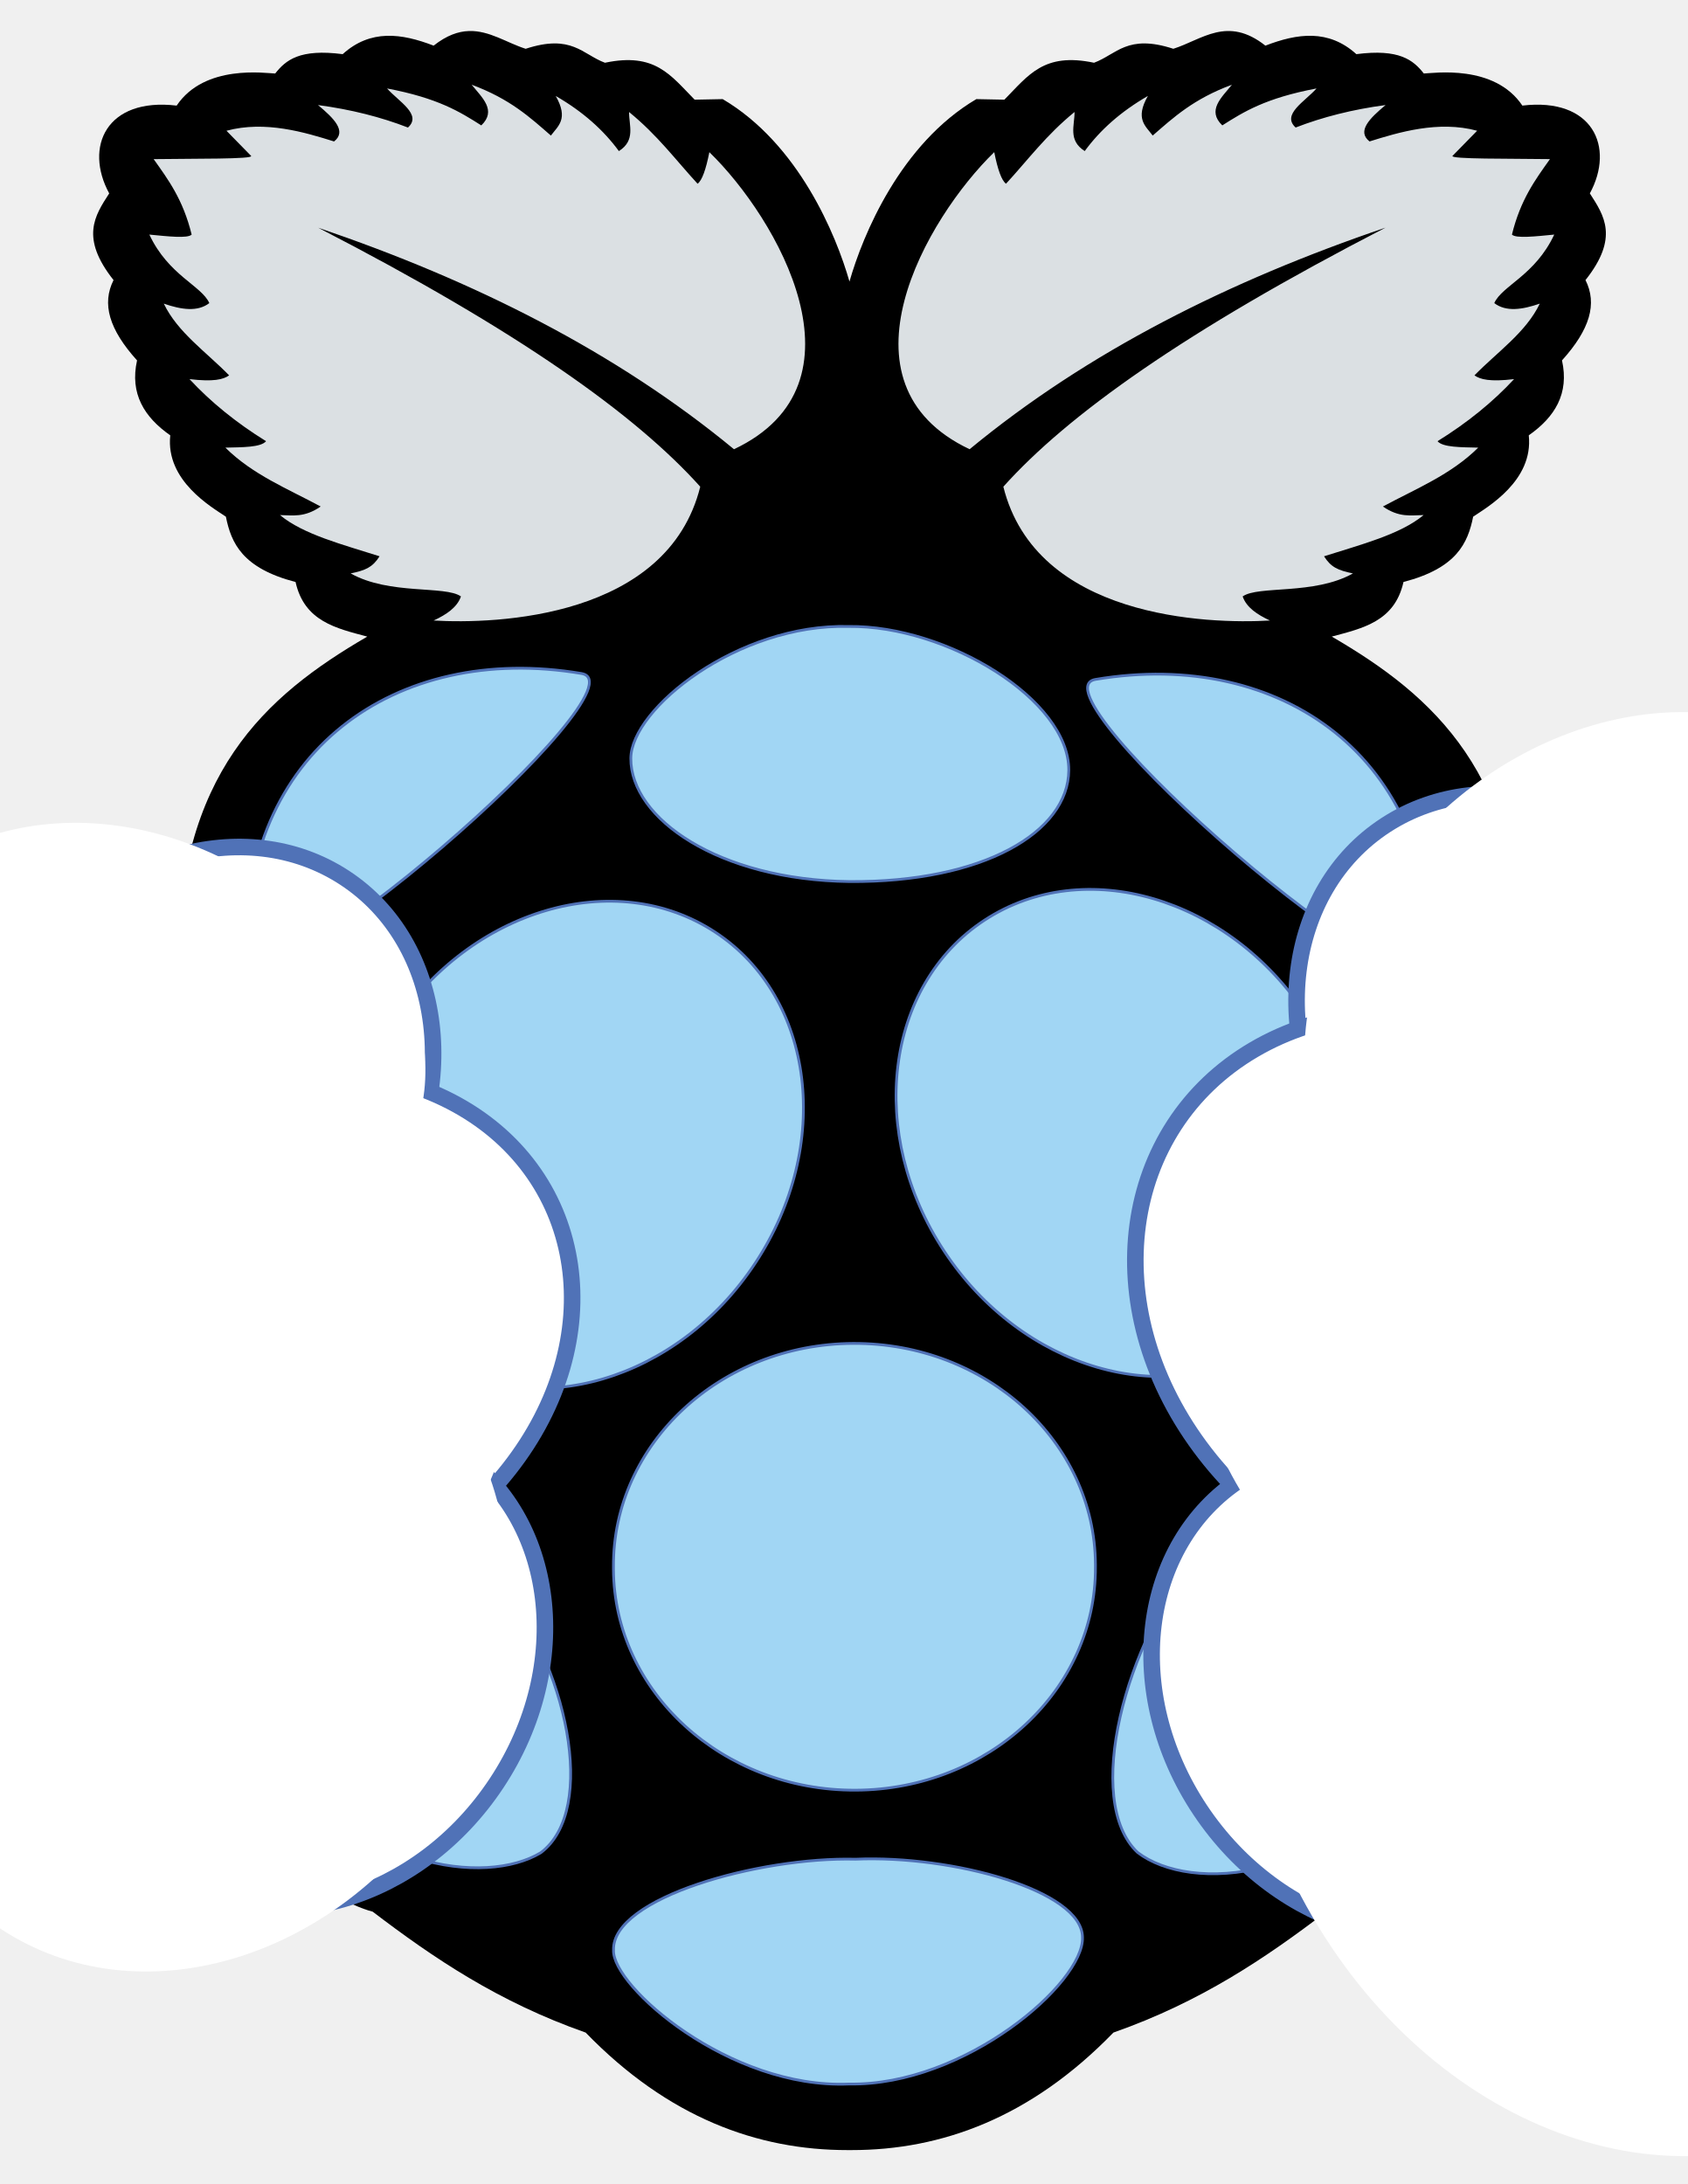
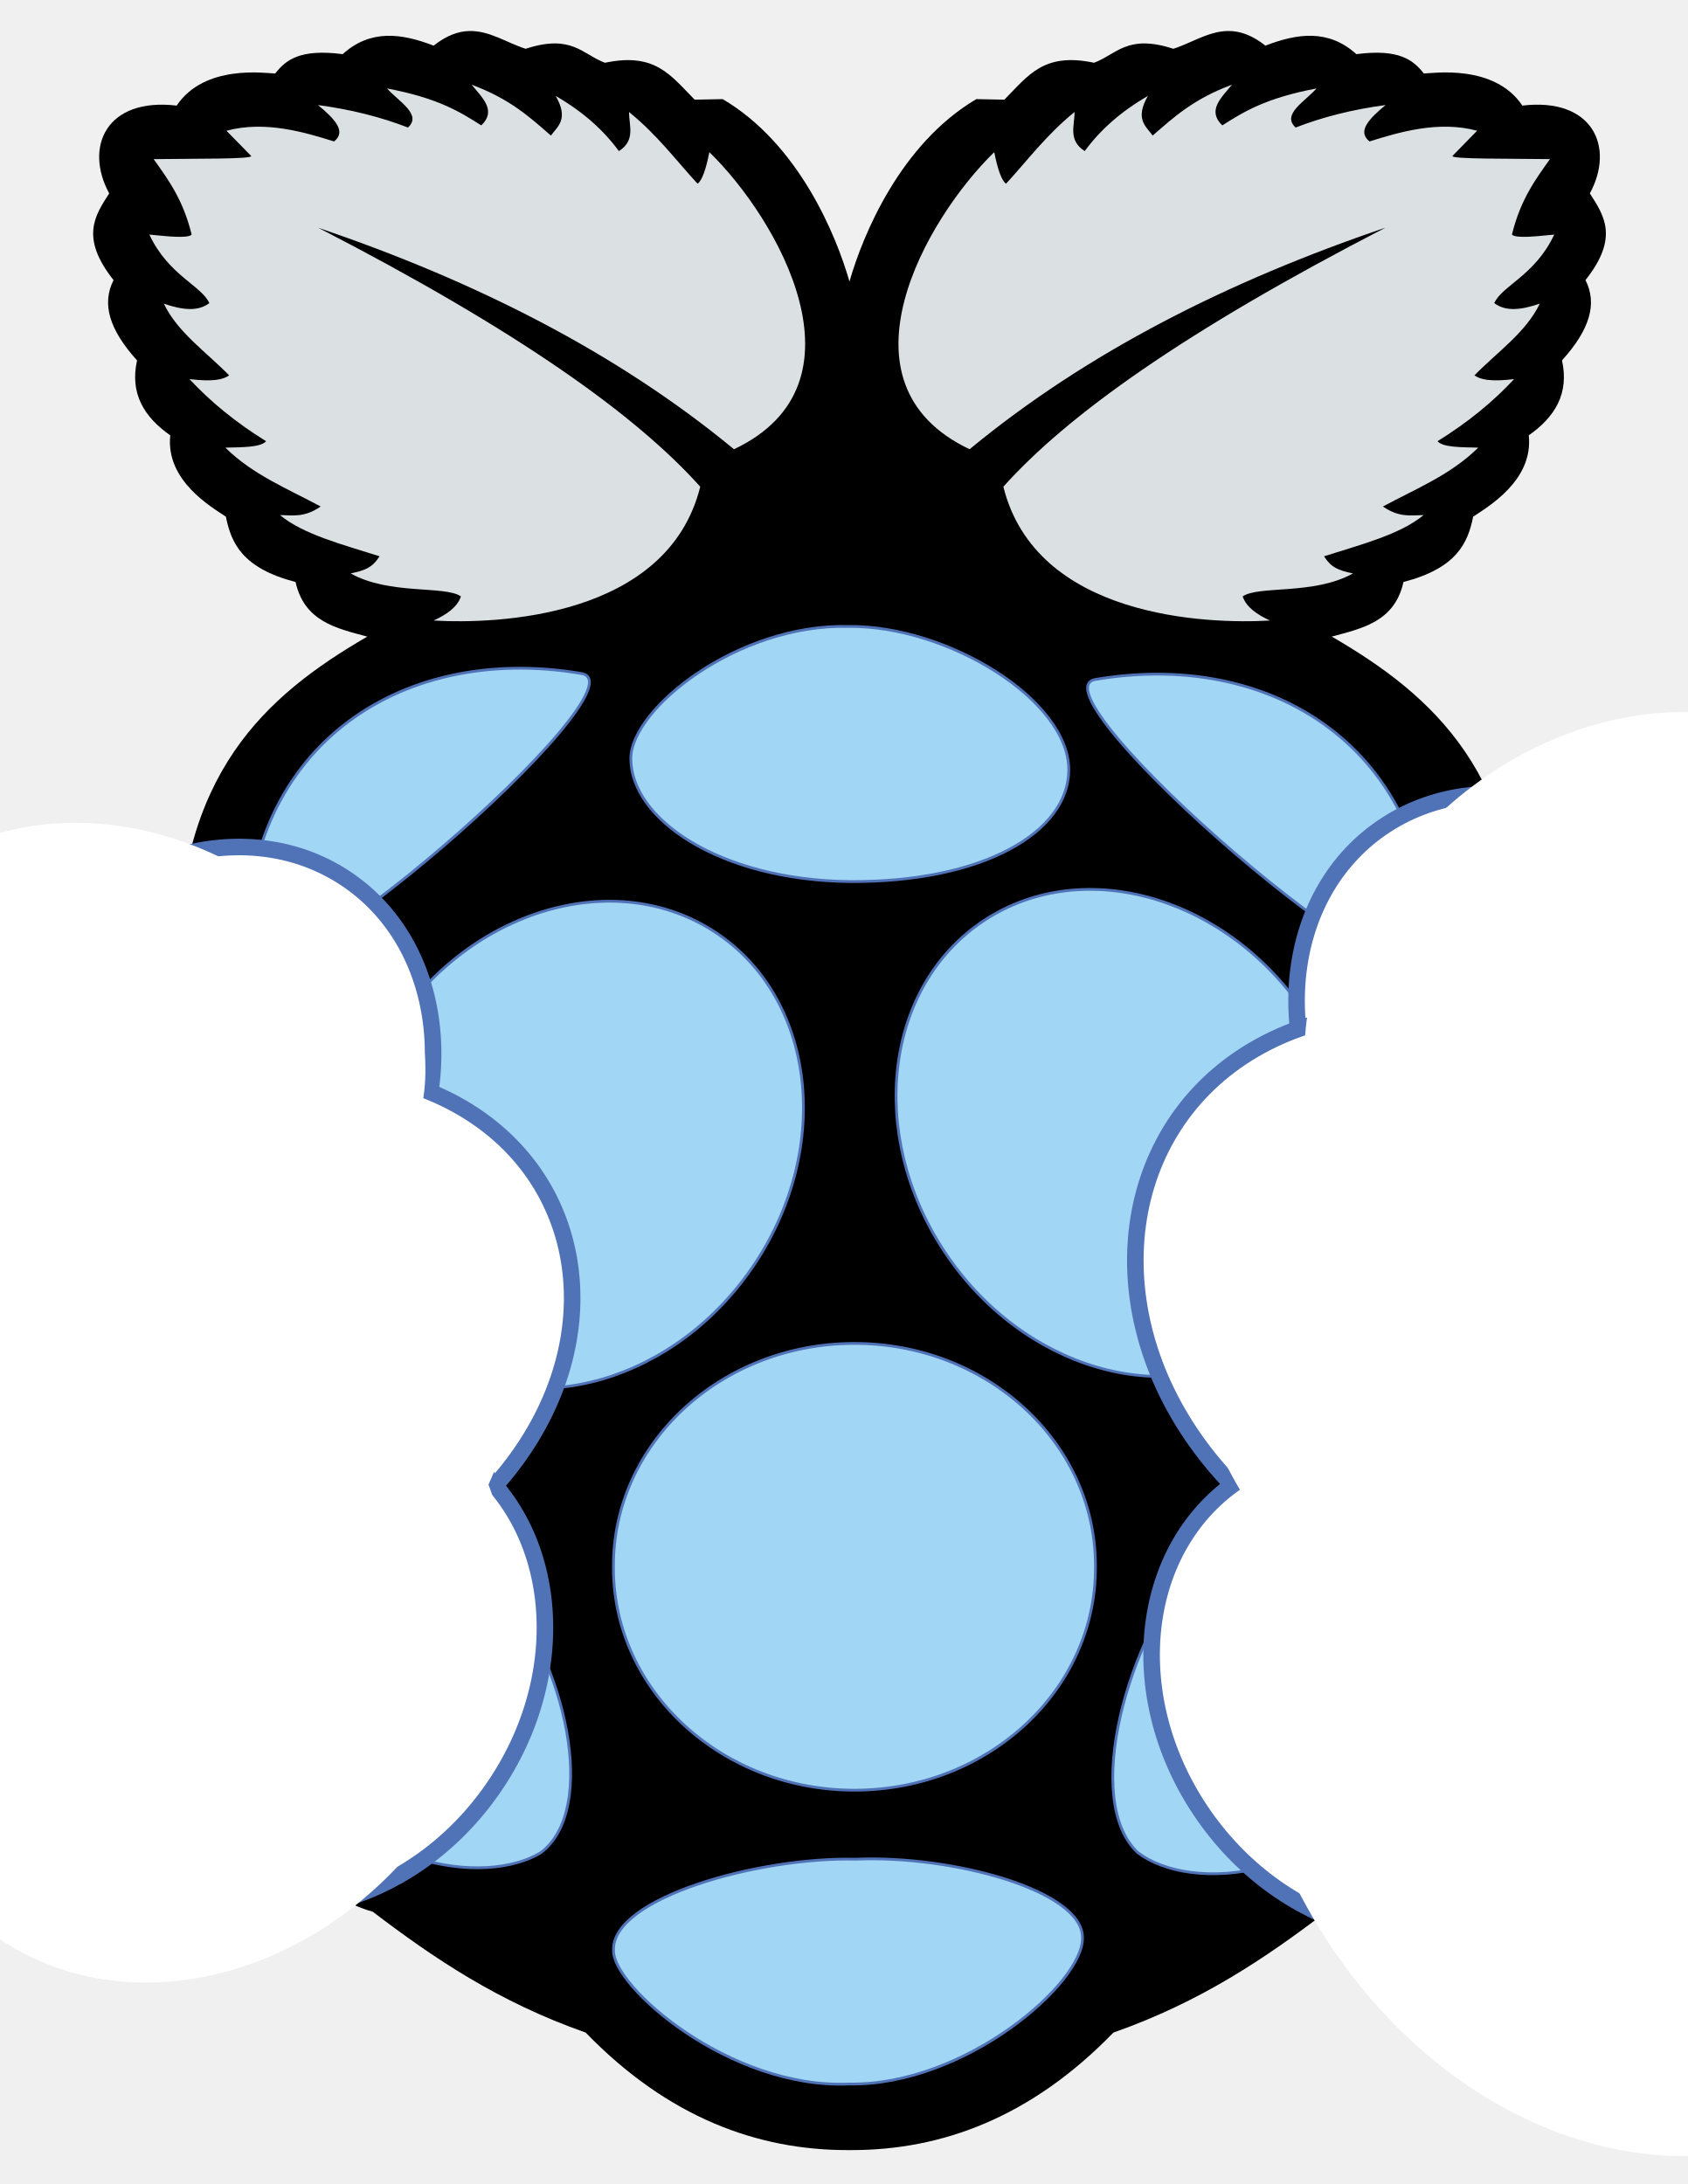
<svg xmlns="http://www.w3.org/2000/svg" version="1.1" id="Layer_1" x="0px" y="0px" width="612px" height="792px" viewBox="0 0 612 792" enable-background="new 0 0 612 792" xml:space="preserve">
-   <path d="M170.05,11.252c-3.886,0.121-8.071,1.556-12.818,5.301c-11.628-4.484-22.902-6.042-32.983,3.087  c-15.568-2.02-20.628,2.147-24.461,7.013c-3.417-0.071-25.574-3.513-35.734,11.643c-25.533-3.021-33.603,15.019-24.459,31.841  c-5.215,8.073-10.618,16.048,1.577,31.438c-4.314,8.572-1.64,17.871,8.522,29.124c-2.682,12.05,2.59,20.551,12.045,27.177  c-1.769,16.49,15.122,26.077,20.165,29.493c1.937,9.608,5.973,18.675,25.265,23.688c3.182,14.319,14.776,16.792,26.003,19.797  c-37.108,21.57-68.931,49.951-68.715,119.587l-5.436,9.697c-42.55,25.875-80.833,109.043-20.969,176.642  c3.91,21.16,10.468,36.359,16.307,53.181c8.733,67.783,65.729,99.522,80.761,103.275c22.029,16.78,45.49,32.701,77.239,43.854  c29.929,30.868,62.353,42.632,94.955,42.612c0.478,0,0.964,0.006,1.442,0c32.602,0.021,65.024-11.743,94.954-42.612  c31.748-11.152,55.21-27.073,77.239-43.854c15.032-3.753,72.028-35.492,80.761-103.275c5.839-16.821,12.397-32.021,16.308-53.181  c59.862-67.604,21.581-150.777-20.97-176.653l-5.444-9.696c0.216-69.63-31.606-98.011-68.716-119.587  c11.228-3.004,22.822-5.477,26.004-19.796c19.292-5.014,23.329-14.081,25.265-23.688c5.044-3.416,21.934-13.003,20.165-29.493  c9.456-6.626,14.728-15.128,12.046-27.177c10.162-11.253,12.837-20.551,8.522-29.124c12.196-15.384,6.785-23.359,1.578-31.432  c9.137-16.822,1.073-34.862-24.47-31.841c-10.156-15.156-32.307-11.714-35.731-11.643c-3.834-4.865-8.891-9.032-24.459-7.012  c-10.082-9.129-21.355-7.571-32.983-3.087c-13.808-10.896-22.944-2.162-33.381,1.141c-16.718-5.462-20.54,2.02-28.753,5.066  c-18.231-3.852-23.771,4.536-32.512,13.388l-10.166-0.202c-27.498,16.205-41.159,49.203-46.001,66.166  c-4.845-16.966-18.474-49.964-45.967-66.166l-10.167,0.202c-8.75-8.853-14.291-17.24-32.522-13.388  c-8.214-3.047-12.025-10.529-28.753-5.066c-6.85-2.167-13.149-6.672-20.567-6.442L170.05,11.252z" />
-   <path fill="#DBE0E3" d="M115.303,82.544c72.955,37.612,115.368,68.038,138.602,93.952c-11.898,47.691-73.973,49.867-96.67,48.529  c4.647-2.163,8.525-4.754,9.9-8.735c-5.696-4.047-25.89-0.426-39.989-8.347c5.416-1.122,7.949-2.215,10.482-6.212  c-13.32-4.248-27.667-7.909-36.106-14.947c4.554,0.056,8.806,1.019,14.752-3.106c-11.931-6.429-24.661-11.524-34.552-21.352  c6.169-0.151,12.819-0.061,14.752-2.33c-10.919-6.765-20.132-14.289-27.759-22.517c8.632,1.042,12.277,0.145,14.365-1.359  c-8.254-8.455-18.702-15.593-23.682-26.011c6.409,2.209,12.273,3.055,16.5-0.194c-2.805-6.328-14.822-10.06-21.741-24.847  c6.748,0.654,13.904,1.472,15.335,0c-3.132-12.76-8.506-19.933-13.776-27.365c14.441-0.215,36.32,0.056,35.33-1.165l-8.93-9.123  c14.106-3.798,28.54,0.61,39.018,3.882c4.705-3.713-0.083-8.407-5.824-13.2c11.988,1.601,22.82,4.356,32.611,8.153  c5.231-4.724-3.397-9.447-7.571-14.171c18.52,3.514,26.367,8.451,34.165,13.395c5.658-5.423,0.324-10.032-3.494-14.752  c13.964,5.172,21.157,11.849,28.73,18.44c2.567-3.465,6.522-6.004,1.747-14.365c9.915,5.715,17.382,12.449,22.906,19.994  c6.134-3.906,3.655-9.248,3.688-14.17c10.304,8.381,16.843,17.301,24.847,26.011c1.612-1.174,3.024-5.155,4.271-11.453  c24.582,23.849,59.317,83.917,8.929,107.733c-42.883-35.367-94.098-61.075-150.853-80.359L115.303,82.544z" />
-   <path fill="#DBE0E3" d="M502.398,82.544c-72.946,37.615-115.356,68.033-138.591,93.952c11.898,47.691,73.972,49.867,96.67,48.529  c-4.647-2.163-8.525-4.754-9.9-8.735c5.695-4.047,25.89-0.426,39.988-8.347c-5.415-1.122-7.948-2.215-10.481-6.212  c13.319-4.248,27.667-7.909,36.105-14.947c-4.554,0.056-8.806,1.019-14.753-3.106c11.932-6.429,24.662-11.524,34.553-21.352  c-6.169-0.151-12.818-0.061-14.753-2.33c10.92-6.765,20.133-14.289,27.76-22.517c-8.633,1.042-12.277,0.145-14.365-1.359  c8.254-8.455,18.701-15.593,23.683-26.011c-6.41,2.209-12.273,3.055-16.501-0.194c2.806-6.328,14.822-10.06,21.741-24.847  c-6.747,0.654-13.904,1.472-15.335,0C551.356,72.304,556.73,65.13,562,57.698c-14.44-0.214-36.32,0.056-35.329-1.165l8.929-9.124  c-14.105-3.798-28.539,0.61-39.018,3.882c-4.704-3.712,0.084-8.407,5.824-13.2c-11.988,1.601-22.82,4.356-32.611,8.153  c-5.231-4.724,3.396-9.447,7.57-14.17c-18.52,3.514-26.366,8.451-34.164,13.394c-5.658-5.423-0.324-10.032,3.493-14.752  c-13.964,5.172-21.156,11.849-28.729,18.44c-2.567-3.465-6.522-6.004-1.747-14.365c-9.914,5.715-17.382,12.45-22.905,19.994  c-6.135-3.906-3.655-9.248-3.688-14.17c-10.304,8.382-16.843,17.301-24.848,26.011c-1.612-1.174-3.023-5.156-4.271-11.453  c-24.582,23.849-59.316,83.917-8.929,107.733c42.86-35.375,94.071-61.08,150.831-80.364L502.398,82.544z" />
-   <path fill="#A1D6F4" stroke="#5072B7" stroke-miterlimit="10" d="M397.2,568.178c0.254,44.504-38.664,80.771-86.926,81.005  s-87.592-35.652-87.846-80.155c-0.001-0.283-0.001-0.566,0-0.85c-0.254-44.503,38.664-80.771,86.925-81.005  s87.592,35.652,87.847,80.156C397.201,567.611,397.201,567.895,397.2,568.178z" />
-   <path fill="#A1D6F4" stroke="#5072B7" stroke-miterlimit="10" d="M259.25,337.985c36.209,23.723,42.736,77.495,14.579,120.104  s-80.336,57.92-116.545,34.197l0,0c-36.208-23.723-42.736-77.496-14.579-120.105C170.862,329.573,223.041,314.263,259.25,337.985  L259.25,337.985z" />
-   <path fill="#A1D6F4" stroke="#5072B7" stroke-miterlimit="10" d="M356.98,333.69c-36.209,23.723-42.736,77.495-14.579,120.104  s80.336,57.92,116.545,34.197l0,0c36.209-23.723,42.736-77.495,14.579-120.104S393.189,309.968,356.98,333.69L356.98,333.69z" />
-   <path fill="#BC1142" d="M78.282,376.771c39.093-10.479,13.198,161.729-18.61,147.6C24.684,496.229,13.415,413.812,78.282,376.771z" />
-   <path fill="#BC1142" d="M530.057,374.623c-39.098-10.476-13.198,161.739,18.61,147.61  C583.654,494.089,594.924,411.665,530.057,374.623L530.057,374.623z" />
-   <path fill="#A1D6F4" stroke="#5072B7" stroke-miterlimit="10" d="M397.23,246.382c67.466-11.392,123.604,28.691,121.338,101.848  C516.349,376.275,372.375,250.558,397.23,246.382z" />
-   <path fill="#A1D6F4" stroke="#5072B7" stroke-miterlimit="10" d="M210.829,244.235c-67.47-11.392-123.603,28.7-121.337,101.85  C91.711,374.129,235.685,248.411,210.829,244.235z" />
-   <path fill="#A1D6F4" stroke="#5072B7" stroke-miterlimit="10" d="M307.739,227.174c-40.266-1.047-78.91,29.885-79.004,47.826  c-0.112,21.8,31.836,44.121,79.277,44.687c48.448,0.347,79.363-17.866,79.519-40.364  C387.708,253.833,343.469,226.78,307.739,227.174L307.739,227.174z" />
-   <path fill="#A1D6F4" stroke="#5072B7" stroke-miterlimit="10" d="M310.198,674.213c35.106-1.532,82.213,11.309,82.306,28.341  c0.582,16.54-42.723,53.911-84.635,53.188c-43.406,1.872-85.969-35.557-85.412-48.529  C221.808,688.191,275.311,673.34,310.198,674.213L310.198,674.213z" />
-   <path fill="#A1D6F4" stroke="#5072B7" stroke-miterlimit="10" d="M180.529,573.266c24.994,30.112,36.388,83.016,15.53,98.611  c-19.733,11.904-67.655,7.002-101.717-41.93c-22.971-41.06-20.011-82.843-3.882-95.117  C114.58,520.139,151.846,539.983,180.529,573.266L180.529,573.266z" />
-   <path fill="#A1D6F4" stroke="#5072B7" stroke-miterlimit="10" d="M434.863,563.721c-27.043,31.676-42.101,89.448-22.373,108.055  c18.862,14.457,69.498,12.436,106.902-39.464c27.16-34.857,18.06-93.069,2.546-108.528c-23.046-17.825-56.13,4.987-87.075,39.929  V563.721z" />
-   <path fill="#FFFFFF" stroke="#5072B7" stroke-width="6" stroke-miterlimit="10" d="M124.974,318.322  c36.209,23.723,42.736,77.495,14.579,120.104c-28.157,42.609-80.336,57.92-116.545,34.197l0,0  C-13.2,448.9-19.728,395.127,8.429,352.519C36.586,309.91,88.765,294.599,124.974,318.322L124.974,318.322z" />
-   <path fill="#FFFFFF" stroke="#5072B7" stroke-width="6" stroke-miterlimit="10" d="M165.657,400.64  c47.199,26.069,55.707,85.161,19.004,131.985c-36.704,46.825-104.719,63.649-151.918,37.581l0,0  c-47.198-26.07-55.707-85.162-19.004-131.987C50.442,391.396,118.458,374.57,165.657,400.64L165.657,400.64z" />
-   <path fill="#FFFFFF" stroke="#5072B7" stroke-width="6" stroke-miterlimit="10" d="M165.519,526.473  c36.209,23.723,42.736,77.496,14.579,120.104c-28.157,42.609-80.336,57.92-116.545,34.197l0,0  c-36.208-23.723-42.736-77.495-14.579-120.104C77.131,518.061,129.31,502.75,165.519,526.473L165.519,526.473z" />
-   <path fill="#FFFFFF" stroke="#5072B7" stroke-width="6" stroke-miterlimit="10" d="M502.533,299.16  c-36.587,23.723-43.183,77.495-14.73,120.104c28.45,42.609,81.174,57.92,117.761,34.197l0,0  c36.586-23.723,43.182-77.495,14.73-120.104C591.844,290.748,539.12,275.438,502.533,299.16L502.533,299.16z" />
-   <path fill="#FFFFFF" stroke="#5072B7" stroke-width="6" stroke-miterlimit="10" d="M454.663,380.637  c-48.547,28.449-57.298,92.934-19.547,144.033c37.753,51.1,107.71,69.459,156.256,41.011l0,0  c48.547-28.449,57.299-92.936,19.548-144.034C573.168,370.549,503.21,352.188,454.663,380.637L454.663,380.637z" />
-   <path fill="#FFFFFF" stroke="#5072B7" stroke-width="6" stroke-miterlimit="10" d="M449.969,536.362  c-36.586,23.723-43.182,77.496-14.73,120.104c28.451,42.609,81.174,57.92,117.761,34.197l0,0  c36.587-23.723,43.183-77.495,14.731-120.104S486.556,512.64,449.969,536.362L449.969,536.362z" />
-   <path fill="#FFFFFF" d="M-24.493,312.814c-49.041,30.648-57.881,100.119-19.746,155.167  c38.137,55.051,108.806,74.829,157.846,44.181l0,0c49.041-30.648,57.882-100.12,19.747-155.168  C95.218,301.945,24.548,282.165-24.493,312.814L-24.493,312.814z" />
-   <path fill="#FFFFFF" d="M140.241,487.276c49.645,32.639,58.594,106.626,19.989,165.254c-38.606,58.629-110.146,79.693-159.79,47.053  l0,0c-49.645-32.642-58.594-106.629-19.99-165.255C19.056,475.701,90.596,454.634,140.241,487.276L140.241,487.276z" />
-   <path fill="#FFFFFF" d="M664.972,274.188c51.75,33.912,61.079,110.782,20.837,171.694c-40.244,60.914-114.817,82.799-166.566,48.886  l0,0c-51.751-33.912-61.08-110.783-20.838-171.694C538.647,262.162,613.222,240.274,664.972,274.188L664.972,274.188z" />
-   <path fill="#FFFFFF" d="M502.769,478.619c-61.343,43.479-72.401,142.033-24.699,220.128  c47.703,78.098,136.101,106.156,197.441,62.677l0,0c61.343-43.479,72.401-142.035,24.7-220.129  C652.509,463.2,564.111,435.138,502.769,478.619L502.769,478.619z" />
-   <path fill="#FFFFFF" d="M474.552,393.168c-49.041,30.647-57.881,100.118-19.746,155.167  c38.138,55.051,108.807,74.829,157.847,44.181l0,0c49.041-30.648,57.882-100.12,19.747-155.168  C594.263,382.299,523.593,362.518,474.552,393.168L474.552,393.168z" />
-   <path fill="#FFFFFF" d="M4.941,377.673C-44.1,408.32-52.939,477.791-14.805,532.84c38.138,55.051,108.807,74.829,157.847,44.181l0,0  c49.041-30.648,57.882-100.12,19.747-155.168C124.652,366.804,53.982,347.022,4.941,377.673L4.941,377.673z" />
-   <path fill="#FFFFFF" d="M516.356,301.53c-49.041,30.647-57.881,100.119-19.746,155.167c38.138,55.051,108.807,74.828,157.847,44.18  l0,0c49.041-30.648,57.882-100.119,19.747-155.167C636.067,290.661,565.397,270.879,516.356,301.53L516.356,301.53z" />
-   <path fill="#FFFFFF" d="M109.829,342.148c-12,12.021-14.164,39.266-4.832,60.855c9.333,21.59,26.626,29.347,38.626,17.327l0,0  c12.001-12.021,14.164-39.267,4.833-60.855C139.123,337.886,121.83,330.128,109.829,342.148L109.829,342.148z" />
+   <defs id="defs10520" />
+   <path d="M170.05,11.252c-3.886,0.121-8.071,1.556-12.818,5.301c-11.628-4.484-22.902-6.042-32.983,3.087  c-15.568-2.02-20.628,2.147-24.461,7.013c-3.417-0.071-25.574-3.513-35.734,11.643c-25.533-3.021-33.603,15.019-24.459,31.841  c-5.215,8.073-10.618,16.048,1.577,31.438c-4.314,8.572-1.64,17.871,8.522,29.124c-2.682,12.05,2.59,20.551,12.045,27.177  c-1.769,16.49,15.122,26.077,20.165,29.493c1.937,9.608,5.973,18.675,25.265,23.688c3.182,14.319,14.776,16.792,26.003,19.797  c-37.108,21.57-68.931,49.951-68.715,119.587l-5.436,9.697c-42.55,25.875-80.833,109.043-20.969,176.642  c3.91,21.16,10.468,36.359,16.307,53.181c8.733,67.783,65.729,99.522,80.761,103.275c22.029,16.78,45.49,32.701,77.239,43.854  c29.929,30.868,62.353,42.632,94.955,42.612c0.478,0,0.964,0.006,1.442,0c32.602,0.021,65.024-11.743,94.954-42.612  c31.748-11.152,55.21-27.073,77.239-43.854c15.032-3.753,72.028-35.492,80.761-103.275c5.839-16.821,12.397-32.021,16.308-53.181  c59.862-67.604,21.581-150.777-20.97-176.653l-5.444-9.696c0.216-69.63-31.606-98.011-68.716-119.587  c11.228-3.004,22.822-5.477,26.004-19.796c19.292-5.014,23.329-14.081,25.265-23.688c5.044-3.416,21.934-13.003,20.165-29.493  c9.456-6.626,14.728-15.128,12.046-27.177c10.162-11.253,12.837-20.551,8.522-29.124c12.196-15.384,6.785-23.359,1.578-31.432  c9.137-16.822,1.073-34.862-24.47-31.841c-10.156-15.156-32.307-11.714-35.731-11.643c-3.834-4.865-8.891-9.032-24.459-7.012  c-10.082-9.129-21.355-7.571-32.983-3.087c-13.808-10.896-22.944-2.162-33.381,1.141c-16.718-5.462-20.54,2.02-28.753,5.066  c-18.231-3.852-23.771,4.536-32.512,13.388l-10.166-0.202c-27.498,16.205-41.159,49.203-46.001,66.166  c-4.845-16.966-18.474-49.964-45.967-66.166l-10.167,0.202c-8.75-8.853-14.291-17.24-32.522-13.388  c-8.214-3.047-12.025-10.529-28.753-5.066c-6.85-2.167-13.149-6.672-20.567-6.442L170.05,11.252z" id="path10462" />
+   <path fill="#DBE0E3" d="M115.303,82.544c72.955,37.612,115.368,68.038,138.602,93.952c-11.898,47.691-73.973,49.867-96.67,48.529  c4.647-2.163,8.525-4.754,9.9-8.735c-5.696-4.047-25.89-0.426-39.989-8.347c5.416-1.122,7.949-2.215,10.482-6.212  c-13.32-4.248-27.667-7.909-36.106-14.947c4.554,0.056,8.806,1.019,14.752-3.106c-11.931-6.429-24.661-11.524-34.552-21.352  c6.169-0.151,12.819-0.061,14.752-2.33c-10.919-6.765-20.132-14.289-27.759-22.517c8.632,1.042,12.277,0.145,14.365-1.359  c-8.254-8.455-18.702-15.593-23.682-26.011c6.409,2.209,12.273,3.055,16.5-0.194c-2.805-6.328-14.822-10.06-21.741-24.847  c6.748,0.654,13.904,1.472,15.335,0c-3.132-12.76-8.506-19.933-13.776-27.365c14.441-0.215,36.32,0.056,35.33-1.165l-8.93-9.123  c14.106-3.798,28.54,0.61,39.018,3.882c4.705-3.713-0.083-8.407-5.824-13.2c11.988,1.601,22.82,4.356,32.611,8.153  c5.231-4.724-3.397-9.447-7.571-14.171c18.52,3.514,26.367,8.451,34.165,13.395c5.658-5.423,0.324-10.032-3.494-14.752  c13.964,5.172,21.157,11.849,28.73,18.44c2.567-3.465,6.522-6.004,1.747-14.365c9.915,5.715,17.382,12.449,22.906,19.994  c6.134-3.906,3.655-9.248,3.688-14.17c10.304,8.381,16.843,17.301,24.847,26.011c1.612-1.174,3.024-5.155,4.271-11.453  c24.582,23.849,59.317,83.917,8.929,107.733c-42.883-35.367-94.098-61.075-150.853-80.359L115.303,82.544z" id="path10464" />
+   <path fill="#DBE0E3" d="M502.398,82.544c-72.946,37.615-115.356,68.033-138.591,93.952c11.898,47.691,73.972,49.867,96.67,48.529  c-4.647-2.163-8.525-4.754-9.9-8.735c5.695-4.047,25.89-0.426,39.988-8.347c-5.415-1.122-7.948-2.215-10.481-6.212  c13.319-4.248,27.667-7.909,36.105-14.947c-4.554,0.056-8.806,1.019-14.753-3.106c11.932-6.429,24.662-11.524,34.553-21.352  c-6.169-0.151-12.818-0.061-14.753-2.33c10.92-6.765,20.133-14.289,27.76-22.517c-8.633,1.042-12.277,0.145-14.365-1.359  c8.254-8.455,18.701-15.593,23.683-26.011c-6.41,2.209-12.273,3.055-16.501-0.194c2.806-6.328,14.822-10.06,21.741-24.847  c-6.747,0.654-13.904,1.472-15.335,0C551.356,72.304,556.73,65.13,562,57.698c-14.44-0.214-36.32,0.056-35.329-1.165l8.929-9.124  c-14.105-3.798-28.539,0.61-39.018,3.882c-4.704-3.712,0.084-8.407,5.824-13.2c-11.988,1.601-22.82,4.356-32.611,8.153  c-5.231-4.724,3.396-9.447,7.57-14.17c-18.52,3.514-26.366,8.451-34.164,13.394c-5.658-5.423-0.324-10.032,3.493-14.752  c-13.964,5.172-21.156,11.849-28.729,18.44c-2.567-3.465-6.522-6.004-1.747-14.365c-9.914,5.715-17.382,12.45-22.905,19.994  c-6.135-3.906-3.655-9.248-3.688-14.17c-10.304,8.382-16.843,17.301-24.848,26.011c-1.612-1.174-3.023-5.156-4.271-11.453  c-24.582,23.849-59.316,83.917-8.929,107.733c42.86-35.375,94.071-61.08,150.831-80.364L502.398,82.544z" id="path10466" />
+   <path fill="#A1D6F4" stroke="#5072B7" stroke-miterlimit="10" d="M397.2,568.178c0.254,44.504-38.664,80.771-86.926,81.005  s-87.592-35.652-87.846-80.155c-0.001-0.283-0.001-0.566,0-0.85c-0.254-44.503,38.664-80.771,86.925-81.005  s87.592,35.652,87.847,80.156C397.201,567.611,397.201,567.895,397.2,568.178z" id="path10468" />
+   <path fill="#A1D6F4" stroke="#5072B7" stroke-miterlimit="10" d="M259.25,337.985c36.209,23.723,42.736,77.495,14.579,120.104  s-80.336,57.92-116.545,34.197l0,0c-36.208-23.723-42.736-77.496-14.579-120.105C170.862,329.573,223.041,314.263,259.25,337.985  L259.25,337.985z" id="path10470" />
+   <path fill="#A1D6F4" stroke="#5072B7" stroke-miterlimit="10" d="M356.98,333.69c-36.209,23.723-42.736,77.495-14.579,120.104  s80.336,57.92,116.545,34.197l0,0c36.209-23.723,42.736-77.495,14.579-120.104S393.189,309.968,356.98,333.69L356.98,333.69z" id="path10472" />
+   <path fill="#BC1142" d="M78.282,376.771c39.093-10.479,13.198,161.729-18.61,147.6C24.684,496.229,13.415,413.812,78.282,376.771z" id="path10474" />
+   <path fill="#BC1142" d="M530.057,374.623c-39.098-10.476-13.198,161.739,18.61,147.61  C583.654,494.089,594.924,411.665,530.057,374.623L530.057,374.623z" id="path10476" />
+   <path fill="#A1D6F4" stroke="#5072B7" stroke-miterlimit="10" d="M397.23,246.382c67.466-11.392,123.604,28.691,121.338,101.848  C516.349,376.275,372.375,250.558,397.23,246.382z" id="path10478" />
+   <path fill="#A1D6F4" stroke="#5072B7" stroke-miterlimit="10" d="M210.829,244.235c-67.47-11.392-123.603,28.7-121.337,101.85  C91.711,374.129,235.685,248.411,210.829,244.235z" id="path10480" />
+   <path fill="#A1D6F4" stroke="#5072B7" stroke-miterlimit="10" d="M307.739,227.174c-40.266-1.047-78.91,29.885-79.004,47.826  c-0.112,21.8,31.836,44.121,79.277,44.687c48.448,0.347,79.363-17.866,79.519-40.364  C387.708,253.833,343.469,226.78,307.739,227.174L307.739,227.174z" id="path10482" />
+   <path fill="#A1D6F4" stroke="#5072B7" stroke-miterlimit="10" d="M310.198,674.213c35.106-1.532,82.213,11.309,82.306,28.341  c0.582,16.54-42.723,53.911-84.635,53.188c-43.406,1.872-85.969-35.557-85.412-48.529  C221.808,688.191,275.311,673.34,310.198,674.213L310.198,674.213z" id="path10484" />
+   <path fill="#A1D6F4" stroke="#5072B7" stroke-miterlimit="10" d="M180.529,573.266c24.994,30.112,36.388,83.016,15.53,98.611  c-19.733,11.904-67.655,7.002-101.717-41.93c-22.971-41.06-20.011-82.843-3.882-95.117  C114.58,520.139,151.846,539.983,180.529,573.266L180.529,573.266z" id="path10486" />
+   <path fill="#A1D6F4" stroke="#5072B7" stroke-miterlimit="10" d="M434.863,563.721c-27.043,31.676-42.101,89.448-22.373,108.055  c18.862,14.457,69.498,12.436,106.902-39.464c27.16-34.857,18.06-93.069,2.546-108.528c-23.046-17.825-56.13,4.987-87.075,39.929  V563.721z" id="path10488" />
+   <path fill="#FFFFFF" stroke="#5072B7" stroke-width="6" stroke-miterlimit="10" d="M124.974,318.322  c36.209,23.723,42.736,77.495,14.579,120.104c-28.157,42.609-80.336,57.92-116.545,34.197l0,0  C-13.2,448.9-19.728,395.127,8.429,352.519C36.586,309.91,88.765,294.599,124.974,318.322L124.974,318.322z" id="path10490" />
+   <path fill="#FFFFFF" stroke="#5072B7" stroke-width="6" stroke-miterlimit="10" d="M165.657,400.64  c47.199,26.069,55.707,85.161,19.004,131.985c-36.704,46.825-104.719,63.649-151.918,37.581l0,0  c-47.198-26.07-55.707-85.162-19.004-131.987C50.442,391.396,118.458,374.57,165.657,400.64L165.657,400.64z" id="path10492" />
+   <path fill="#FFFFFF" stroke="#5072B7" stroke-width="6" stroke-miterlimit="10" d="M165.519,526.473  c36.209,23.723,42.736,77.496,14.579,120.104c-28.157,42.609-80.336,57.92-116.545,34.197l0,0  c-36.208-23.723-42.736-77.495-14.579-120.104C77.131,518.061,129.31,502.75,165.519,526.473L165.519,526.473z" id="path10494" />
+   <path fill="#FFFFFF" stroke="#5072B7" stroke-width="6" stroke-miterlimit="10" d="M502.533,299.16  c-36.587,23.723-43.183,77.495-14.73,120.104c28.45,42.609,81.174,57.92,117.761,34.197l0,0  c36.586-23.723,43.182-77.495,14.73-120.104C591.844,290.748,539.12,275.438,502.533,299.16L502.533,299.16z" id="path10496" />
+   <path fill="#FFFFFF" stroke="#5072B7" stroke-width="6" stroke-miterlimit="10" d="M454.663,380.637  c-48.547,28.449-57.298,92.934-19.547,144.033c37.753,51.1,107.71,69.459,156.256,41.011l0,0  c48.547-28.449,57.299-92.936,19.548-144.034C573.168,370.549,503.21,352.188,454.663,380.637L454.663,380.637z" id="path10498" />
+   <path fill="#FFFFFF" stroke="#5072B7" stroke-width="6" stroke-miterlimit="10" d="M449.969,536.362  c-36.586,23.723-43.182,77.496-14.73,120.104c28.451,42.609,81.174,57.92,117.761,34.197l0,0  c36.587-23.723,43.183-77.495,14.731-120.104S486.556,512.64,449.969,536.362L449.969,536.362z" id="path10500" />
+   <path fill="#FFFFFF" d="M-24.493,312.814c-49.041,30.648-57.881,100.119-19.746,155.167  c38.137,55.051,108.806,74.829,157.846,44.181l0,0c49.041-30.648,57.882-100.12,19.747-155.168  C95.218,301.945,24.548,282.165-24.493,312.814L-24.493,312.814z" id="path10502" />
+   <path d="m 140.241,491.276 c 49.645,32.639 58.594,106.626 19.989,165.254 -38.606,58.629 -110.146,79.693 -159.79,47.053 l 0,0 C -49.205,670.941 -58.154,596.954 -19.55,538.328 19.056,479.701 90.596,458.634 140.241,491.276 l 0,0 z" id="path10504" style="fill:#ffffff" />
+   <path fill="#FFFFFF" d="M664.972,274.188c51.75,33.912,61.079,110.782,20.837,171.694c-40.244,60.914-114.817,82.799-166.566,48.886  l0,0c-51.751-33.912-61.08-110.783-20.838-171.694C538.647,262.162,613.222,240.274,664.972,274.188L664.972,274.188z" id="path10506" />
+   <path fill="#FFFFFF" d="M502.769,478.619c-61.343,43.479-72.401,142.033-24.699,220.128  c47.703,78.098,136.101,106.156,197.441,62.677l0,0c61.343-43.479,72.401-142.035,24.7-220.129  C652.509,463.2,564.111,435.138,502.769,478.619L502.769,478.619z" id="path10508" />
+   <path fill="#FFFFFF" d="M474.552,393.168c-49.041,30.647-57.881,100.118-19.746,155.167  c38.138,55.051,108.807,74.829,157.847,44.181l0,0c49.041-30.648,57.882-100.12,19.747-155.168  C594.263,382.299,523.593,362.518,474.552,393.168L474.552,393.168z" id="path10510" />
+   <path fill="#FFFFFF" d="M4.941,377.673C-44.1,408.32-52.939,477.791-14.805,532.84c38.138,55.051,108.807,74.829,157.847,44.181l0,0  c49.041-30.648,57.882-100.12,19.747-155.168C124.652,366.804,53.982,347.022,4.941,377.673L4.941,377.673z" id="path10512" />
+   <path fill="#FFFFFF" d="M516.356,301.53c-49.041,30.647-57.881,100.119-19.746,155.167c38.138,55.051,108.807,74.828,157.847,44.18  l0,0c49.041-30.648,57.882-100.119,19.747-155.167C636.067,290.661,565.397,270.879,516.356,301.53L516.356,301.53z" id="path10514" />
+   <path fill="#FFFFFF" d="M109.829,342.148c-12,12.021-14.164,39.266-4.832,60.855c9.333,21.59,26.626,29.347,38.626,17.327l0,0  c12.001-12.021,14.164-39.267,4.833-60.855C139.123,337.886,121.83,330.128,109.829,342.148L109.829,342.148z" id="path10516" />
</svg>
